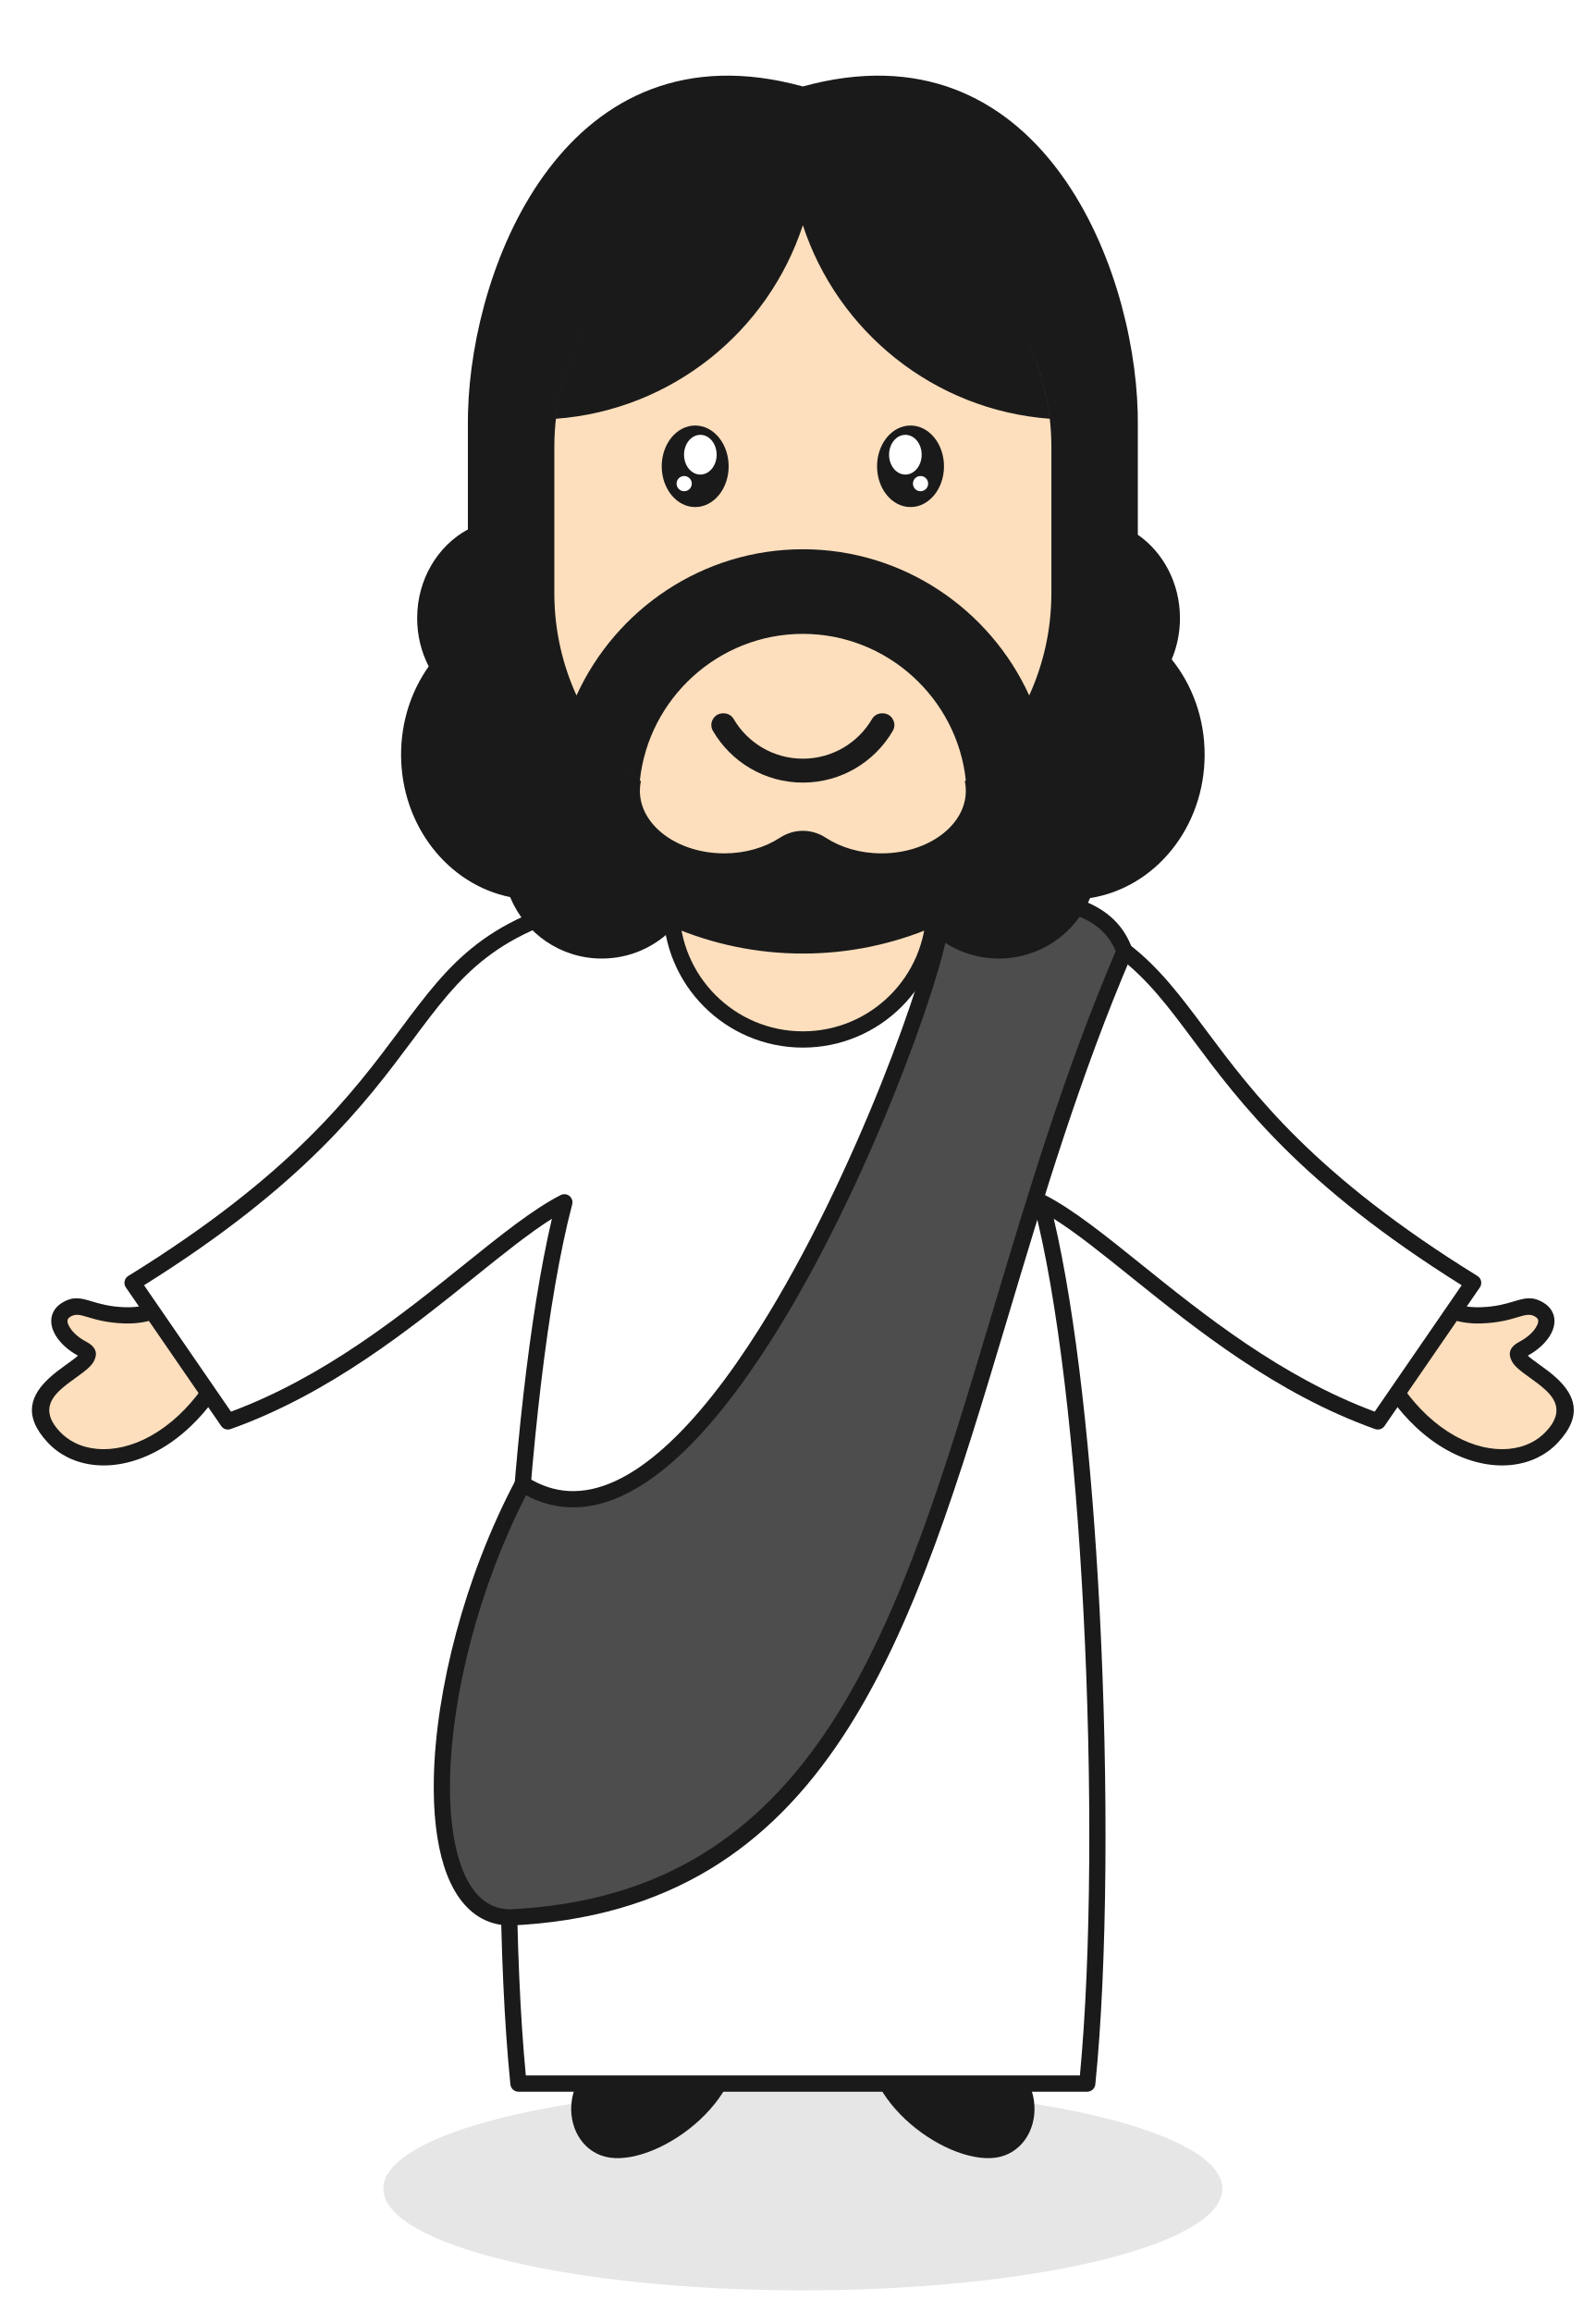
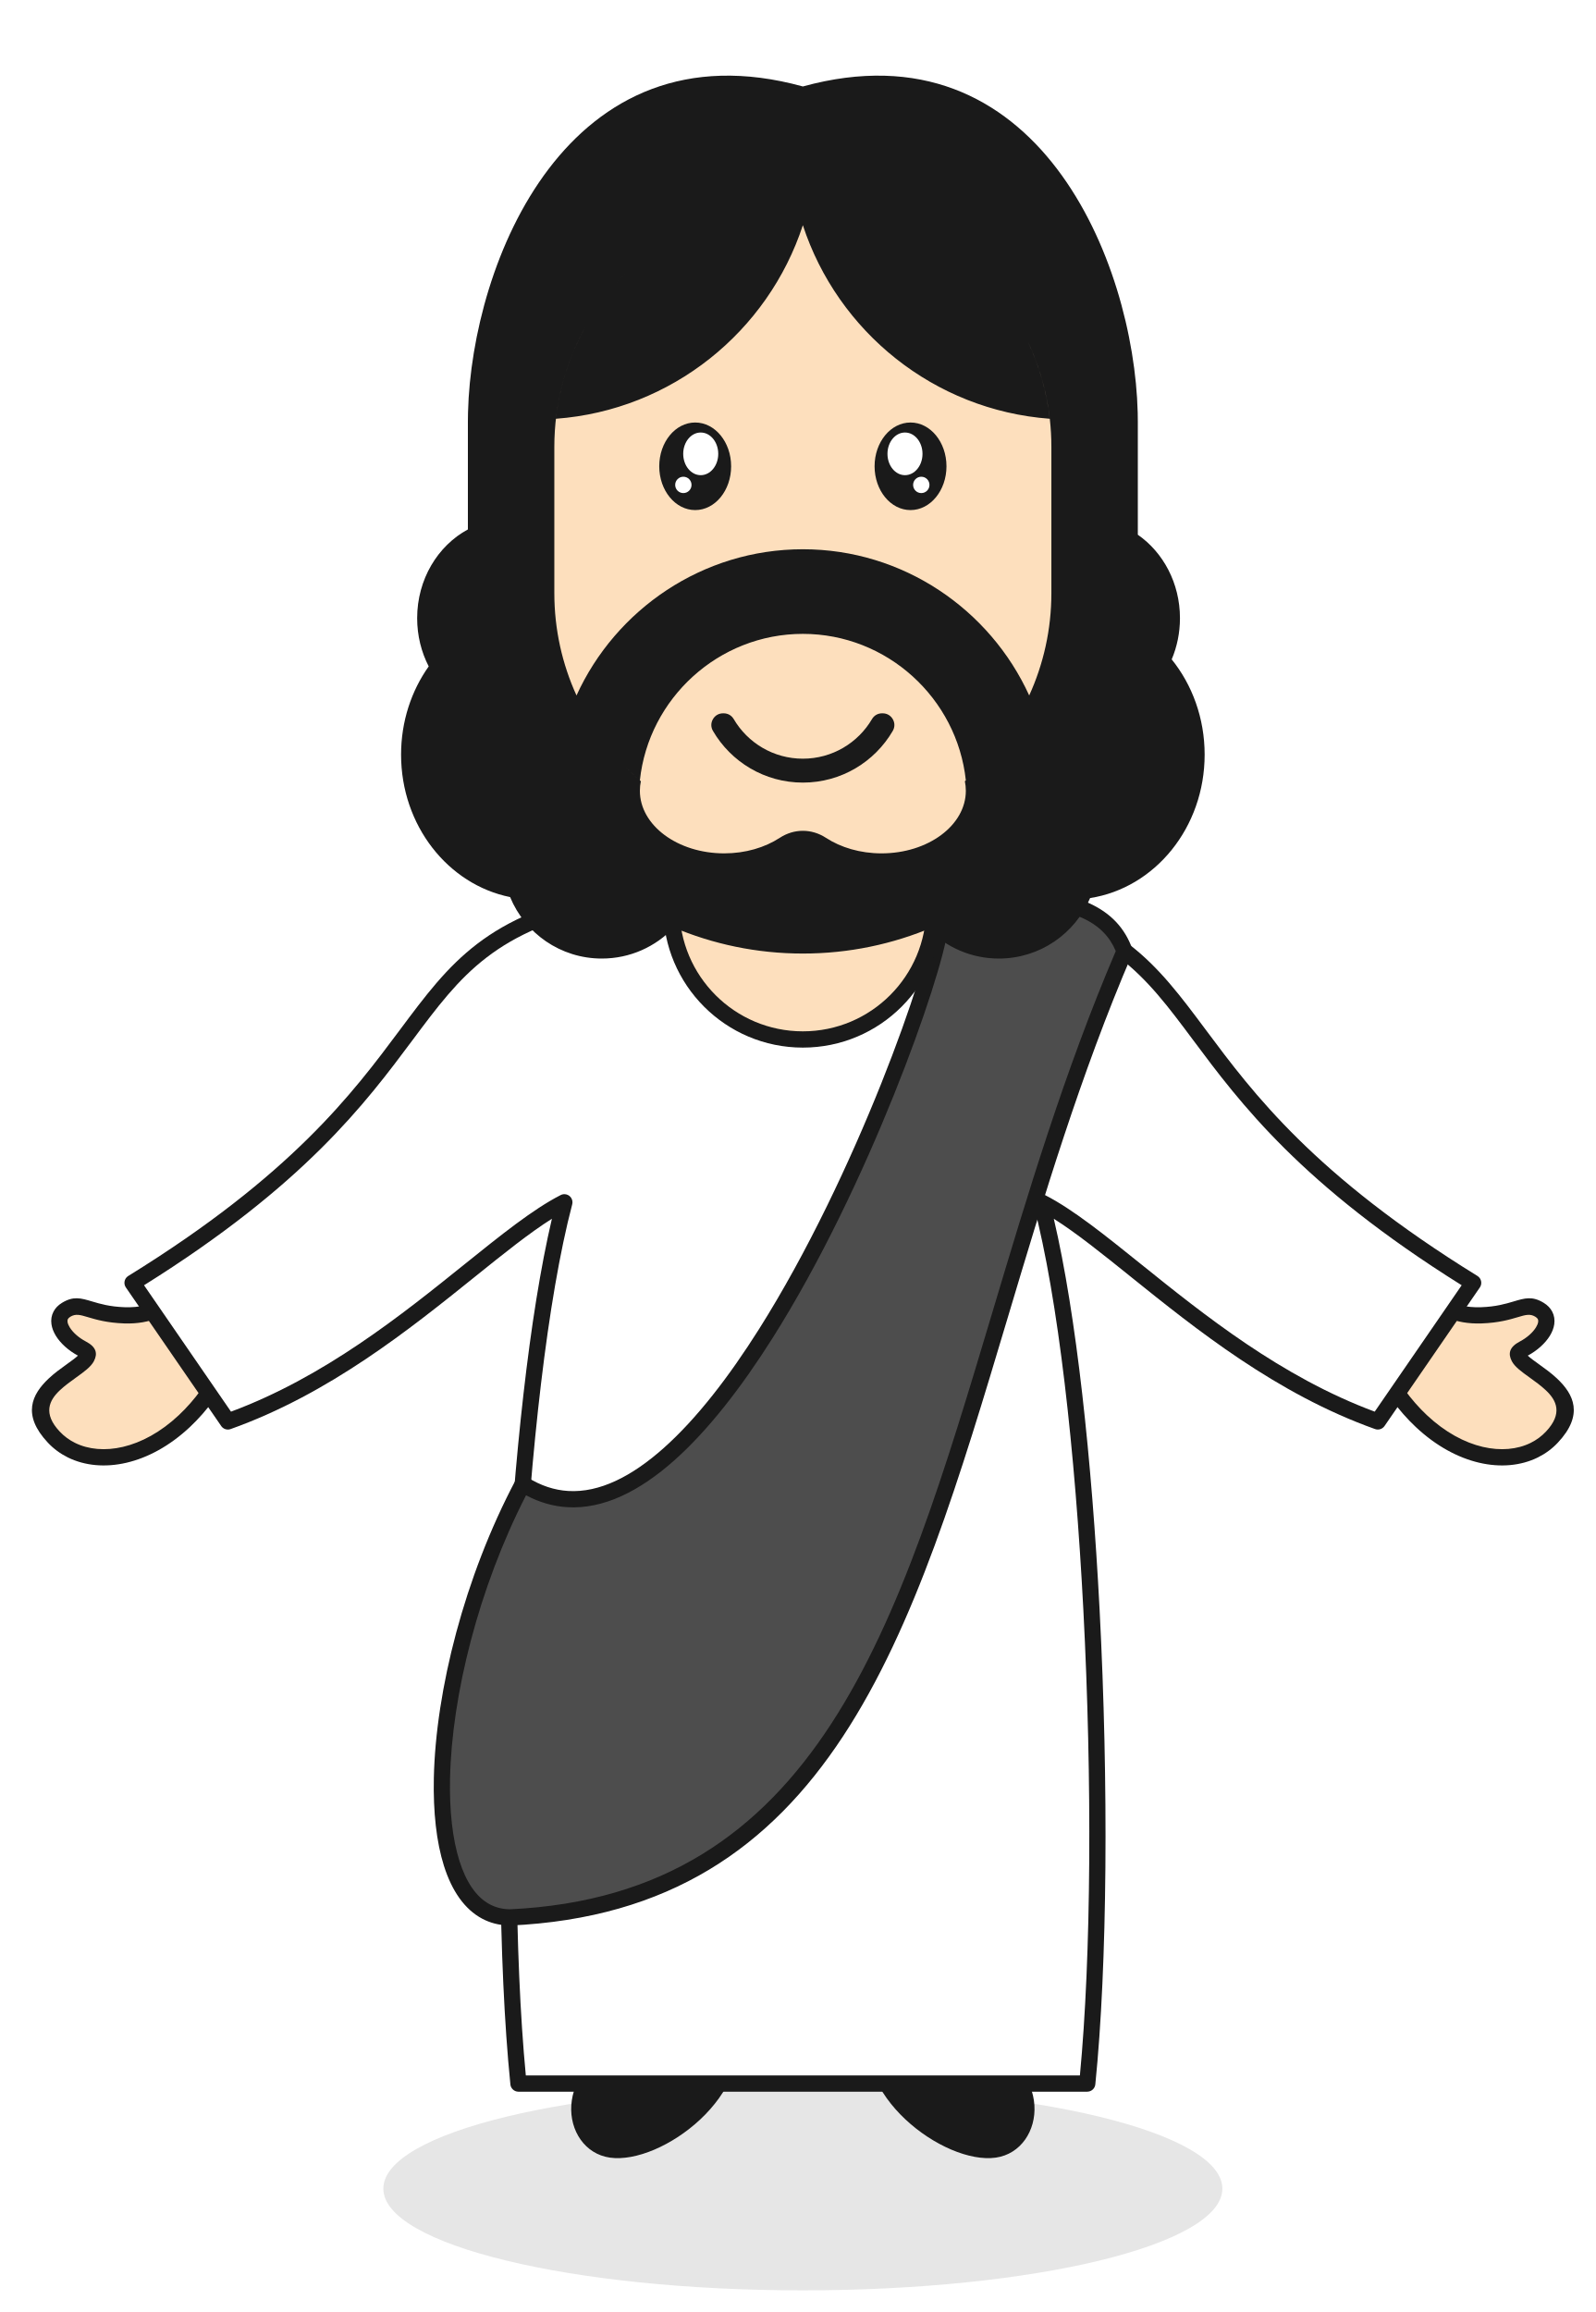
<svg xmlns="http://www.w3.org/2000/svg" viewBox="0 0 1471.7 2132.3">
  <g transform="translate(-510.29, -159.11)">
    <path fill-rule="evenodd" fill="rgb(90.234%, 90.234%, 90.234%)" fill-opacity="1" d="M 1250.84 2083.84 C 1464.551 2083.84 1637.789 2125.836 1637.789 2177.645 C 1637.789 2229.453 1464.551 2271.453 1250.84 2271.453 C 1037.129 2271.453 863.887 2229.453 863.887 2177.645 C 863.887 2125.836 1037.129 2083.84 1250.84 2083.84 " />
    <path fill-rule="evenodd" fill="rgb(99.219%, 87.5%, 74.022%)" fill-opacity="1" d="M 1832.629 1356.078 C 1832.629 1356.078 1843.738 1373.34 1876.641 1372.199 C 1909.531 1371.059 1916.301 1358.512 1930.34 1367.09 C 1944.391 1375.672 1933 1393.859 1915.609 1402.98 C 1888.27 1417.32 1987.391 1435.961 1941.762 1484.531 C 1906.75 1521.797 1826.262 1505.68 1780.469 1413.07 C 1761.488 1382.34 1832.629 1356.078 1832.629 1356.078 " />
    <path fill-rule="nonzero" fill="rgb(10.205%, 10.205%, 10.205%)" fill-opacity="1" d="M 1838.871 1351.949 C 1838.898 1351.988 1847.719 1365.719 1876.398 1364.719 C 1890.219 1364.25 1899.262 1361.551 1906.172 1359.488 C 1916.949 1356.27 1923.691 1354.262 1934.238 1360.699 C 1937.84 1362.898 1940.391 1365.641 1942.031 1368.77 C 1943.949 1372.422 1944.5 1376.379 1943.93 1380.41 C 1943.422 1383.969 1942.012 1387.559 1939.91 1391.012 C 1935.648 1397.98 1928.219 1404.711 1919.5 1409.371 C 1921.602 1411.43 1925.48 1414.211 1929.84 1417.34 C 1935.199 1421.191 1941.172 1425.48 1946.441 1430.441 C 1961.961 1445.02 1971.391 1463.922 1947.211 1489.66 C 1941.93 1495.289 1935.719 1499.84 1928.82 1503.254 C 1913.34 1510.91 1894.422 1512.777 1874.59 1508.125 C 1855.262 1503.59 1834.969 1492.828 1816.18 1475.18 C 1800.578 1460.52 1785.969 1441.07 1773.781 1416.441 C 1751.09 1378.172 1829.789 1349.16 1830.02 1349.07 C 1833.34 1347.84 1836.988 1349.109 1838.859 1351.949 Z M 1876.871 1379.672 C 1851.27 1380.559 1836.98 1370.988 1830.57 1364.941 C 1816.359 1370.852 1775.289 1389.949 1786.738 1408.98 C 1786.898 1409.23 1787.051 1409.488 1787.18 1409.762 C 1798.539 1432.719 1812.051 1450.762 1826.441 1464.27 C 1843.199 1480.02 1861.078 1489.559 1877.988 1493.531 C 1894.398 1497.379 1909.809 1495.949 1922.191 1489.828 C 1927.488 1487.211 1932.262 1483.711 1936.309 1479.398 C 1951.988 1462.711 1946.051 1450.609 1936.18 1441.34 C 1931.531 1436.969 1926.031 1433.02 1921.102 1429.48 C 1913.801 1424.23 1907.539 1419.73 1904.809 1414.539 C 1901.09 1407.449 1902.52 1401.41 1912.148 1396.359 C 1918.672 1392.93 1924.141 1388.102 1927.121 1383.211 C 1928.191 1381.469 1928.879 1379.789 1929.09 1378.301 C 1929.238 1377.289 1929.148 1376.391 1928.781 1375.691 C 1928.398 1374.949 1927.641 1374.211 1926.441 1373.48 C 1921.602 1370.52 1917.309 1371.801 1910.449 1373.852 C 1902.801 1376.129 1892.781 1379.121 1876.871 1379.672 " />
    <g id="mascot-wave-arm">
      <path fill-rule="evenodd" fill="rgb(99.219%, 87.5%, 74.022%)" fill-opacity="1" d="M 669.051 1356.078 C 669.051 1356.078 657.938 1373.34 625.039 1372.199 C 592.145 1371.059 585.383 1358.512 571.336 1367.09 C 557.289 1375.672 568.684 1393.859 586.074 1402.98 C 613.41 1417.32 514.289 1435.961 559.918 1484.531 C 594.93 1521.797 675.418 1505.68 721.211 1413.07 C 740.195 1382.34 669.051 1356.078 669.051 1356.078 " />
      <path fill-rule="nonzero" fill="rgb(10.205%, 10.205%, 10.205%)" fill-opacity="1" d="M 671.109 1364.941 C 664.699 1370.988 650.41 1380.559 624.809 1379.672 C 608.898 1379.121 598.879 1376.129 591.234 1373.852 C 584.371 1371.801 580.082 1370.52 575.234 1373.48 C 574.043 1374.211 573.281 1374.949 572.898 1375.691 C 572.527 1376.391 572.441 1377.289 572.586 1378.301 C 572.801 1379.789 573.488 1381.469 574.555 1383.211 C 577.539 1388.102 583.008 1392.93 589.535 1396.359 C 599.164 1401.41 600.59 1407.449 596.867 1414.539 C 594.145 1419.73 587.883 1424.23 580.578 1429.48 C 575.645 1433.02 570.152 1436.969 565.5 1441.34 C 555.629 1450.609 549.691 1462.711 565.371 1479.398 C 569.426 1483.711 574.188 1487.211 579.484 1489.828 C 591.867 1495.949 607.277 1497.379 623.688 1493.531 C 640.598 1489.559 658.484 1480.02 675.242 1464.27 C 689.625 1450.762 703.145 1432.719 714.496 1409.762 C 714.633 1409.488 714.781 1409.23 714.941 1408.98 C 726.391 1389.949 685.316 1370.852 671.109 1364.941 Z M 625.277 1364.719 C 653.961 1365.719 662.781 1351.988 662.809 1351.949 L 662.816 1351.949 C 664.691 1349.109 668.336 1347.84 671.66 1349.07 C 671.887 1349.16 750.594 1378.172 727.898 1416.441 C 715.711 1441.07 701.102 1460.52 685.504 1475.18 C 666.711 1492.828 646.422 1503.59 627.09 1508.125 C 607.258 1512.777 588.344 1510.91 572.859 1503.254 C 565.961 1499.84 559.754 1495.289 554.465 1489.66 C 530.293 1463.93 539.719 1445.02 555.238 1430.441 C 560.512 1425.48 566.48 1421.191 571.844 1417.34 C 576.195 1414.211 580.074 1411.43 582.176 1409.371 C 573.461 1404.711 566.027 1397.98 561.773 1391.012 C 559.664 1387.559 558.262 1383.969 557.754 1380.41 C 557.176 1376.371 557.73 1372.422 559.648 1368.77 C 561.289 1365.641 563.844 1362.898 567.438 1360.699 C 577.988 1354.262 584.727 1356.27 595.516 1359.488 C 602.414 1361.551 611.461 1364.25 625.277 1364.719 " />
    </g>
    <path fill-rule="evenodd" fill="rgb(10.205%, 10.205%, 10.205%)" fill-opacity="1" d="M 1406.359 2039.734 C 1485.148 2062.953 1474.91 2142.445 1428.82 2149.035 C 1381.23 2155.84 1292.441 2090.055 1313.551 2023.391 C 1334.648 1956.727 1327.559 2016.52 1406.359 2039.734 " />
    <path fill-rule="evenodd" fill="rgb(10.205%, 10.205%, 10.205%)" fill-opacity="1" d="M 1095.328 2039.734 C 1016.531 2062.953 1026.77 2142.445 1072.859 2149.035 C 1120.449 2155.84 1209.238 2090.055 1188.129 2023.391 C 1167.031 1956.727 1174.121 2016.52 1095.328 2039.734 " />
    <path fill-rule="evenodd" fill="rgb(100%, 100%, 100%)" fill-opacity="1" d="M 632.547 1342.238 C 944.062 1149.941 855.727 1031.512 1074.609 986.949 L 1427.07 986.949 C 1645.949 1031.512 1557.609 1149.941 1869.129 1342.238 L 1781.191 1470.059 C 1640.672 1420 1539.422 1303 1470.828 1267.949 C 1519.012 1451.43 1534.52 1870.219 1513.16 2080.723 L 988.52 2080.723 C 967.164 1870.219 982.664 1451.43 1030.852 1267.949 C 962.258 1303 861.012 1420 720.488 1470.059 L 632.547 1342.238 " />
    <path fill-rule="nonzero" fill="rgb(10.205%, 10.205%, 10.205%)" fill-opacity="1" d="M 628.805 1335.77 C 779.289 1242.828 835.633 1167.289 878.992 1109.148 C 925.953 1046.18 958.137 1003.031 1073.121 979.621 C 1073.621 979.52 1074.121 979.469 1074.609 979.469 L 1074.609 979.441 L 1427.07 979.441 C 1427.809 979.441 1428.539 979.551 1429.211 979.762 C 1543.66 1003.191 1575.809 1046.301 1622.691 1109.148 C 1666.059 1167.309 1722.43 1242.898 1873.059 1335.879 C 1876.578 1338.051 1877.66 1342.66 1875.5 1346.172 L 1875.289 1346.488 L 1787.352 1474.309 C 1785.379 1477.148 1781.809 1478.211 1778.699 1477.109 L 1778.699 1477.121 C 1687.719 1444.711 1613.43 1384.961 1553.539 1336.809 C 1526.852 1315.34 1503.07 1296.219 1482.309 1283.148 C 1503.148 1371.961 1517.352 1505.391 1524.539 1643.43 C 1532.898 1804.086 1531.789 1971.191 1520.609 2081.457 C 1520.23 2085.32 1516.969 2088.211 1513.16 2088.203 L 1513.16 2088.227 L 988.52 2088.227 C 984.426 2088.227 981.098 2084.949 981.016 2080.879 C 969.883 1970.605 968.789 1803.805 977.141 1643.43 C 984.332 1505.391 998.531 1371.961 1019.371 1283.148 C 998.605 1296.219 974.828 1315.34 948.141 1336.809 C 888.254 1384.961 813.957 1444.711 722.98 1477.121 C 719.582 1478.32 715.895 1476.922 714.09 1473.949 L 626.391 1346.488 C 624.043 1343.09 624.895 1338.43 628.297 1336.09 Z M 891.012 1118.121 C 847.57 1176.371 791.305 1251.809 643.148 1344.461 L 723.363 1461.039 C 809.531 1429.051 880.961 1371.621 938.758 1325.141 C 972.461 1298.039 1001.609 1274.602 1027.012 1261.52 C 1028.68 1260.531 1030.73 1260.18 1032.762 1260.711 C 1036.75 1261.762 1039.141 1265.859 1038.09 1269.859 C 1015.199 1357.031 999.711 1497.91 992.09 1644.191 C 983.93 1800.926 984.812 1963.668 995.301 2073.219 L 1506.379 2073.219 C 1516.871 1963.668 1517.75 1800.926 1509.59 1644.191 C 1501.969 1497.91 1486.48 1357.031 1463.59 1269.859 L 1463.602 1269.852 C 1463.148 1268.141 1463.301 1266.262 1464.18 1264.551 C 1466.051 1260.879 1470.551 1259.422 1474.23 1261.301 C 1499.738 1274.328 1529.031 1297.879 1562.922 1325.141 C 1620.719 1371.621 1692.148 1429.051 1778.32 1461.039 L 1858.531 1344.461 C 1710.379 1251.809 1654.109 1176.371 1610.672 1118.121 C 1565.828 1058 1535.059 1016.75 1426.422 994.449 L 1075.262 994.449 C 966.621 1016.75 935.848 1058 891.012 1118.121 " />
    <path fill-rule="evenodd" fill="rgb(30.2%, 30.2%, 30.2%)" fill-opacity="1" d="M 1410.859 986.949 C 1416.262 986.949 1421.672 986.949 1427.07 986.949 C 1502.352 984.949 1535.57 1003.5 1547.539 1036.422 C 1370.609 1448.68 1377.82 1909.73 979.973 1927.535 C 979.969 1927.512 979.969 1927.484 979.969 1927.461 C 888.773 1925.527 902.254 1698.312 992.48 1527.754 C 1165.109 1636.863 1373.578 1077.809 1377.691 1011.141 C 1388.75 1003.078 1399.809 995.012 1410.859 986.949 " />
    <path fill-rule="nonzero" fill="rgb(10.205%, 10.205%, 10.205%)" fill-opacity="1" d="M 1410.859 979.441 L 1427.07 979.441 L 1427.531 979.461 C 1466.02 978.488 1493.988 982.852 1514.059 991.73 C 1535.352 1001.148 1547.891 1015.488 1554.578 1033.871 C 1555.25 1035.719 1555.141 1037.672 1554.43 1039.352 C 1506.871 1150.18 1472.578 1264.82 1440.121 1373.34 C 1351.352 1670.156 1276.102 1921.773 980.293 1935.012 C 979.719 1935.035 979.152 1934.996 978.609 1934.895 C 969.984 1934.547 962.168 1932.422 955.156 1928.715 C 938.781 1920.051 927.078 1902.996 919.773 1879.914 C 912.828 1857.953 909.797 1830.23 910.457 1798.988 C 912.164 1718.375 938.605 1613.582 985.855 1524.266 C 987.781 1520.609 992.309 1519.203 995.969 1521.133 C 996.215 1521.262 996.449 1521.402 996.676 1521.555 C 1009.121 1529.379 1021.711 1533.422 1034.328 1534.199 C 1063.281 1535.984 1093.172 1520.73 1122.609 1494.48 C 1152.961 1467.441 1182.609 1428.91 1210.23 1385.199 C 1299.98 1243.211 1367.91 1048.078 1370.219 1010.699 C 1370.359 1008.191 1371.73 1006.051 1373.699 1004.801 L 1406.469 980.91 C 1407.801 979.941 1409.34 979.48 1410.859 979.48 Z M 1427.07 994.449 L 1413.25 994.449 L 1384.801 1015.199 C 1378.91 1061.16 1311.309 1253.289 1222.898 1393.172 C 1194.539 1438.031 1164 1477.672 1132.578 1505.684 C 1100.262 1534.496 1066.801 1551.203 1033.449 1549.148 C 1020.66 1548.359 1007.98 1544.82 995.504 1538.172 C 951.574 1623.926 927.027 1722.852 925.406 1799.281 C 924.781 1828.84 927.602 1854.922 934.082 1875.398 C 940.203 1894.754 949.508 1908.781 962.137 1915.465 C 967.469 1918.285 973.457 1919.844 980.113 1919.984 L 980.59 1920.008 C 1264.941 1906.742 1338.738 1660.035 1425.762 1369.059 C 1458.051 1261.102 1492.141 1147.109 1539.461 1036.289 C 1533.941 1023.031 1524.102 1012.559 1508.031 1005.449 C 1489.898 997.422 1464.02 993.5 1427.898 994.41 C 1427.629 994.441 1427.352 994.449 1427.07 994.449 " />
    <path fill-rule="evenodd" fill="rgb(99.219%, 87.5%, 74.022%)" fill-opacity="1" d="M 1250.84 875.141 C 1317.84 875.141 1372.16 929.461 1372.16 996.461 C 1372.16 1063.469 1317.84 1117.789 1250.84 1117.789 C 1183.84 1117.789 1129.52 1063.469 1129.52 996.461 C 1129.52 929.461 1183.84 875.141 1250.84 875.141 " />
    <path fill-rule="nonzero" fill="rgb(10.205%, 10.205%, 10.205%)" fill-opacity="1" d="M 1250.84 867.641 C 1286.41 867.641 1318.621 882.059 1341.93 905.371 C 1365.25 928.68 1379.672 960.891 1379.672 996.461 C 1379.672 1032.039 1365.25 1064.238 1341.93 1087.559 C 1318.621 1110.871 1286.41 1125.289 1250.84 1125.289 C 1215.27 1125.289 1183.059 1110.871 1159.75 1087.559 C 1136.43 1064.238 1122.012 1032.039 1122.012 996.461 C 1122.012 960.891 1136.43 928.68 1159.75 905.371 C 1183.059 882.059 1215.27 867.641 1250.84 867.641 Z M 1331.32 915.98 C 1310.73 895.391 1282.27 882.648 1250.84 882.648 C 1219.41 882.648 1190.949 895.391 1170.359 915.98 C 1149.762 936.578 1137.02 965.031 1137.02 996.461 C 1137.02 1027.891 1149.762 1056.352 1170.359 1076.941 C 1190.949 1097.539 1219.41 1110.281 1250.84 1110.281 C 1282.27 1110.281 1310.73 1097.539 1331.32 1076.941 C 1351.922 1056.352 1364.66 1027.891 1364.66 996.461 C 1364.66 965.031 1351.922 936.578 1331.32 915.98 " />
    <path fill-rule="evenodd" fill="rgb(10.205%, 10.205%, 10.205%)" fill-opacity="1" d="M 1250.84 238.852 C 1467.859 179.109 1556.18 401.34 1559.691 539.309 L 1559.719 540.191 C 1559.781 542.762 1559.809 545.309 1559.809 547.82 L 1559.809 652.27 C 1583.191 668.52 1598.68 696.922 1598.68 729.238 C 1598.68 742.801 1595.949 755.672 1591.059 767.238 C 1609.98 790.73 1621.441 821.449 1621.441 855.078 C 1621.441 922.379 1575.531 978.059 1515.789 987.371 C 1501.922 1020.16 1469.449 1043.16 1431.609 1043.16 C 1406.148 1043.16 1383.121 1032.738 1366.551 1015.941 C 1365.648 1016.301 1364.75 1016.672 1363.84 1017.02 C 1361.512 1017.949 1359.16 1018.852 1356.789 1019.719 C 1354.43 1020.59 1352.051 1021.43 1349.66 1022.238 C 1347.281 1023.051 1344.871 1023.84 1342.461 1024.59 C 1340.039 1025.352 1337.621 1026.07 1335.18 1026.77 C 1332.738 1027.469 1330.289 1028.141 1327.82 1028.77 C 1325.359 1029.41 1322.891 1030.02 1320.398 1030.602 C 1317.91 1031.172 1315.41 1031.719 1312.91 1032.238 C 1310.398 1032.75 1307.879 1033.238 1305.352 1033.699 C 1302.82 1034.148 1300.281 1034.57 1297.73 1034.969 C 1295.18 1035.359 1292.621 1035.719 1290.051 1036.051 C 1287.48 1036.379 1284.898 1036.68 1282.32 1036.941 C 1279.73 1037.211 1277.129 1037.441 1274.52 1037.641 C 1271.922 1037.84 1269.301 1038.012 1266.68 1038.141 C 1264.051 1038.27 1261.422 1038.379 1258.781 1038.441 C 1256.141 1038.512 1253.5 1038.539 1250.84 1038.539 C 1248.18 1038.539 1245.539 1038.512 1242.898 1038.441 C 1240.262 1038.379 1237.629 1038.27 1235 1038.141 C 1232.379 1038.012 1229.762 1037.84 1227.16 1037.641 C 1224.551 1037.441 1221.949 1037.211 1219.359 1036.941 C 1216.781 1036.68 1214.199 1036.379 1211.629 1036.051 C 1209.059 1035.719 1206.5 1035.359 1203.949 1034.969 C 1201.398 1034.57 1198.859 1034.148 1196.328 1033.699 C 1193.801 1033.238 1191.281 1032.75 1188.77 1032.238 C 1186.262 1031.719 1183.77 1031.172 1181.281 1030.602 C 1178.789 1030.02 1176.32 1029.41 1173.859 1028.77 C 1171.391 1028.141 1168.941 1027.469 1166.5 1026.77 C 1164.059 1026.07 1161.641 1025.352 1159.219 1024.59 C 1156.809 1023.84 1154.41 1023.051 1152.02 1022.238 L 1152.012 1022.238 C 1149.629 1021.43 1147.25 1020.59 1144.891 1019.719 C 1142.52 1018.852 1140.172 1017.949 1137.84 1017.02 C 1135.809 1016.219 1133.789 1015.398 1131.781 1014.551 C 1115.121 1032.172 1091.539 1043.16 1065.379 1043.16 C 1027.191 1043.16 994.484 1019.73 980.824 986.469 C 923.578 974.891 880.238 920.469 880.238 855.078 C 880.238 824.461 889.742 796.25 905.723 773.711 C 898.941 760.551 895.074 745.391 895.074 729.238 C 895.074 693.391 914.133 662.371 941.863 647.398 L 941.863 547.82 C 941.863 545.309 941.902 542.762 941.965 540.191 L 941.988 539.309 C 945.5 401.34 1033.82 179.109 1250.84 238.852 " />
    <path fill-rule="evenodd" fill="rgb(99.219%, 87.5%, 74.022%)" fill-opacity="1" d="M 1256.52 342.102 C 1256.871 342.109 1257.211 342.121 1257.551 342.141 C 1257.211 342.121 1256.871 342.109 1256.52 342.102 Z M 1101.41 879.602 C 1100.809 882.48 1100.512 885.422 1100.512 888.422 C 1100.512 920.301 1135.32 946.148 1178.27 946.148 C 1197.91 946.148 1215.852 940.738 1229.531 931.82 C 1242.781 923.191 1258.898 923.191 1272.148 931.82 C 1285.828 940.738 1303.77 946.148 1323.41 946.148 C 1366.359 946.148 1401.172 920.301 1401.172 888.422 C 1401.172 885.422 1400.859 882.48 1400.27 879.602 L 1401.172 878.82 C 1393.078 803.148 1328.559 743.711 1250.84 743.711 C 1173.109 743.711 1108.609 803.148 1100.512 878.82 C 1094.75 873.789 1089.238 868.488 1084 862.922 C 1089.512 868.781 1095.32 874.352 1101.41 879.602 Z M 1257.551 342.141 Z M 1257.551 342.141 L 1257.59 342.141 Z M 1257.59 342.141 Z M 1257.59 342.141 L 1258.52 342.172 Z M 1262.191 342.32 C 1262.961 342.352 1263.73 342.41 1264.5 342.449 C 1263.73 342.41 1262.961 342.352 1262.191 342.32 Z M 1267.82 342.672 C 1268.621 342.719 1269.41 342.801 1270.211 342.859 C 1269.41 342.801 1268.621 342.719 1267.82 342.672 Z M 1273.441 343.148 C 1274.238 343.23 1275.039 343.32 1275.828 343.41 C 1275.039 343.32 1274.238 343.23 1273.441 343.148 Z M 1279 343.77 C 1279.82 343.879 1280.648 343.988 1281.469 344.102 C 1280.648 343.988 1279.82 343.879 1279 343.77 Z M 1284.488 344.52 C 1285.328 344.648 1286.18 344.781 1287.02 344.922 C 1286.18 344.781 1285.328 344.648 1284.488 344.52 Z M 1289.961 345.41 C 1290.801 345.551 1291.648 345.711 1292.488 345.859 C 1291.648 345.711 1290.801 345.551 1289.961 345.41 Z M 1295.441 346.43 C 1296.25 346.59 1297.07 346.762 1297.879 346.93 C 1297.07 346.762 1296.25 346.59 1295.441 346.43 Z M 1300.852 347.578 C 1301.66 347.762 1302.469 347.941 1303.281 348.129 C 1302.469 347.941 1301.66 347.762 1300.852 347.578 Z M 1306.172 348.84 C 1306.988 349.051 1307.809 349.25 1308.621 349.461 C 1307.809 349.25 1306.988 349.051 1306.172 348.84 Z M 1311.512 350.25 C 1312.301 350.469 1313.09 350.68 1313.879 350.91 C 1313.09 350.68 1312.301 350.469 1311.512 350.25 Z M 1316.891 351.809 C 1317.629 352.031 1318.371 352.25 1319.109 352.48 C 1318.371 352.25 1317.629 352.031 1316.891 351.809 Z M 1322.488 353.578 C 1323.078 353.781 1323.68 353.961 1324.27 354.16 C 1323.68 353.961 1323.078 353.781 1322.488 353.578 Z M 1329.289 355.941 C 1329.988 356.199 1330.691 356.48 1331.391 356.738 C 1330.691 356.48 1329.988 356.199 1329.289 355.941 Z M 1334.328 357.859 C 1335.18 358.199 1336.012 358.551 1336.852 358.891 C 1336.012 358.551 1335.18 358.199 1334.328 357.859 Z M 1339.27 359.879 C 1340.16 360.262 1341.051 360.648 1341.93 361.031 C 1341.051 360.648 1340.16 360.262 1339.27 359.879 Z M 1344.199 362.031 C 1345.078 362.422 1345.949 362.828 1346.828 363.238 C 1345.949 362.828 1345.078 362.422 1344.199 362.031 Z M 1349.059 364.289 C 1349.941 364.711 1350.82 365.141 1351.699 365.57 C 1350.82 365.141 1349.941 364.711 1349.059 364.289 Z M 1353.84 366.641 C 1354.73 367.09 1355.609 367.551 1356.48 368.012 C 1355.609 367.551 1354.73 367.09 1353.84 366.641 Z M 1358.559 369.109 C 1359.449 369.578 1360.328 370.059 1361.211 370.551 C 1360.328 370.059 1359.449 369.578 1358.559 369.109 Z M 1363.219 371.68 C 1364.102 372.18 1364.988 372.68 1365.859 373.199 C 1364.988 372.68 1364.102 372.18 1363.219 371.68 Z M 1367.77 374.328 C 1368.672 374.871 1369.57 375.41 1370.461 375.961 C 1369.57 375.41 1368.672 374.871 1367.77 374.328 Z M 1372.219 377.059 C 1373.141 377.629 1374.059 378.211 1374.961 378.801 C 1374.059 378.211 1373.141 377.629 1372.219 377.059 Z M 1376.648 379.91 C 1377.57 380.52 1378.488 381.129 1379.398 381.75 C 1378.488 381.129 1377.57 380.52 1376.648 379.91 Z M 1380.738 382.68 C 1381.781 383.398 1382.809 384.121 1383.84 384.852 C 1382.82 384.121 1381.781 383.398 1380.738 382.68 Z M 1384.059 385.012 C 1389.41 388.859 1394.59 392.93 1399.578 397.211 C 1394.59 392.93 1389.41 388.859 1384.059 385.012 Z M 1400.051 397.602 C 1401.141 398.539 1402.211 399.488 1403.289 400.449 C 1402.211 399.488 1401.141 398.539 1400.051 397.602 Z M 1403.969 401.059 C 1404.988 401.969 1405.988 402.898 1406.98 403.828 C 1405.988 402.898 1404.988 401.969 1403.969 401.059 Z M 1407.852 404.629 C 1408.82 405.551 1409.789 406.48 1410.75 407.422 C 1409.789 406.488 1408.82 405.551 1407.852 404.629 Z M 1411.59 408.25 C 1412.551 409.191 1413.5 410.148 1414.441 411.109 C 1413.5 410.148 1412.551 409.191 1411.59 408.25 Z M 1415.281 411.961 C 1416.211 412.93 1417.129 413.891 1418.039 414.871 C 1417.129 413.891 1416.211 412.93 1415.281 411.961 Z M 1418.852 415.738 C 1419.781 416.738 1420.711 417.762 1421.621 418.77 C 1420.711 417.75 1419.781 416.738 1418.852 415.738 Z M 1422.289 419.531 C 1423.238 420.602 1424.18 421.68 1425.121 422.781 C 1424.18 421.68 1423.238 420.602 1422.289 419.531 Z M 1425.559 423.309 C 1426.551 424.469 1427.531 425.641 1428.488 426.82 C 1427.531 425.641 1426.551 424.469 1425.559 423.309 Z M 1428.73 427.121 C 1438.379 438.98 1446.859 451.82 1454.02 465.461 C 1446.859 451.82 1438.379 438.98 1428.73 427.121 Z M 1454.031 465.48 C 1454.809 466.98 1455.578 468.48 1456.328 470 C 1455.578 468.48 1454.809 466.98 1454.031 465.48 Z M 1456.398 470.129 C 1457.148 471.641 1457.879 473.16 1458.59 474.691 C 1457.879 473.16 1457.148 471.641 1456.398 470.129 Z M 1458.641 474.789 C 1472.391 504.16 1480.078 536.859 1480.078 571.27 L 1480.078 706.121 C 1480.078 739.719 1472.75 771.691 1459.621 800.512 C 1423.469 721.172 1343.32 665.672 1250.84 665.672 C 1158.359 665.672 1078.211 721.172 1042.059 800.512 C 1028.93 771.691 1021.602 739.719 1021.602 706.121 L 1021.602 571.27 C 1021.602 531.398 1031.922 493.84 1050.02 461.09 C 1035.91 486.641 1026.531 515.109 1023.09 545.328 C 1129.891 537.352 1218.711 464.922 1250.84 366.82 C 1282.961 464.922 1371.789 537.352 1478.59 545.328 C 1475.75 520.41 1468.879 496.672 1458.641 474.789 Z M 1445.602 826.648 C 1445.211 827.281 1444.809 827.91 1444.41 828.539 C 1444.809 827.91 1445.211 827.281 1445.602 826.648 Z M 1443.75 829.57 C 1443.371 830.16 1442.988 830.75 1442.602 831.328 C 1442.988 830.75 1443.371 830.16 1443.75 829.57 Z M 1441.629 832.801 C 1441.23 833.41 1440.82 834.012 1440.41 834.609 C 1440.82 834.012 1441.23 833.41 1441.629 832.801 Z M 1439.66 835.711 C 1439.23 836.328 1438.801 836.949 1438.371 837.559 C 1438.801 836.949 1439.23 836.328 1439.66 835.711 Z M 1437.602 838.641 C 1437.191 839.219 1436.77 839.801 1436.359 840.371 C 1436.781 839.801 1437.191 839.219 1437.602 838.641 Z M 1435.41 841.66 C 1434.898 842.359 1434.371 843.059 1433.852 843.762 C 1434.371 843.059 1434.898 842.359 1435.41 841.66 Z M 1433.34 844.43 C 1432.828 845.09 1432.32 845.762 1431.809 846.422 C 1432.32 845.762 1432.828 845.09 1433.34 844.43 Z M 1431.391 846.961 C 1430.59 847.969 1429.789 848.988 1428.969 849.988 C 1429.789 848.988 1430.59 847.969 1431.391 846.961 Z M 1428.801 850.211 C 1428.219 850.91 1427.641 851.621 1427.059 852.32 C 1427.641 851.621 1428.219 850.91 1428.801 850.211 Z M 1426.59 852.891 C 1425.102 854.66 1423.59 856.41 1422.051 858.141 C 1423.59 856.41 1425.102 854.66 1426.59 852.891 Z M 1421.75 858.48 C 1417.719 862.988 1413.52 867.352 1409.148 871.531 C 1413.52 867.352 1417.719 862.988 1421.75 858.48 Z M 1409.07 871.602 C 1406.512 874.059 1403.879 876.449 1401.199 878.789 C 1403.879 876.461 1406.512 874.059 1409.07 871.602 Z M 1083.898 862.82 C 1081.5 860.262 1079.16 857.648 1076.871 854.988 C 1079.16 857.648 1081.5 860.262 1083.898 862.82 Z M 1076.641 854.719 C 1076.031 854.012 1075.43 853.289 1074.828 852.57 C 1075.43 853.289 1076.031 854.012 1076.641 854.719 Z M 1074.609 852.309 C 1073.719 851.238 1072.84 850.172 1071.969 849.078 C 1072.84 850.172 1073.719 851.238 1074.609 852.309 Z M 1071.852 848.922 C 1071.27 848.199 1070.699 847.48 1070.129 846.762 C 1070.699 847.48 1071.27 848.199 1071.852 848.922 Z M 1069.641 846.129 C 1069.129 845.469 1068.621 844.809 1068.121 844.141 C 1068.621 844.809 1069.129 845.469 1069.641 846.129 Z M 1067.16 842.871 C 1066.66 842.199 1066.172 841.531 1065.672 840.852 C 1066.172 841.531 1066.66 842.199 1067.16 842.871 Z M 1065.129 840.109 C 1064.66 839.449 1064.191 838.801 1063.719 838.141 C 1064.191 838.801 1064.66 839.449 1065.129 840.109 Z M 1063.078 837.238 C 1062.559 836.488 1062.039 835.73 1061.52 834.98 C 1062.039 835.73 1062.559 836.488 1063.078 837.238 Z M 1060.852 833.988 C 1060.41 833.34 1059.969 832.691 1059.539 832.039 C 1059.969 832.691 1060.41 833.34 1060.852 833.988 Z M 1058.84 830.969 C 1058.449 830.379 1058.07 829.789 1057.691 829.199 C 1058.07 829.789 1058.449 830.379 1058.84 830.969 Z M 1054.84 824.641 C 1054.5 824.078 1054.172 823.531 1053.84 822.969 C 1054.172 823.531 1054.5 824.078 1054.84 824.641 Z M 1052.969 821.5 C 1052.648 820.961 1052.34 820.422 1052.02 819.879 C 1052.34 820.422 1052.648 820.961 1052.969 821.5 Z M 1050.16 460.84 C 1050.93 459.441 1051.719 458.051 1052.531 456.66 C 1051.719 458.051 1050.93 459.441 1050.16 460.84 Z M 1052.738 456.289 C 1053.52 454.969 1054.309 453.648 1055.109 452.34 C 1054.309 453.648 1053.52 454.969 1052.738 456.289 Z M 1055.469 451.75 C 1056.25 450.48 1057.051 449.211 1057.859 447.949 C 1057.051 449.211 1056.25 450.48 1055.469 451.75 Z M 1058.238 447.359 C 1059.039 446.121 1059.859 444.879 1060.691 443.648 C 1059.859 444.879 1059.039 446.121 1058.238 447.359 Z M 1061.141 442.988 C 1061.949 441.789 1062.781 440.602 1063.621 439.422 C 1062.781 440.602 1061.949 441.789 1061.141 442.988 Z M 1064.129 438.691 C 1064.961 437.531 1065.789 436.379 1066.641 435.238 C 1065.789 436.379 1064.961 437.531 1064.129 438.691 Z M 1067.219 434.469 C 1068.07 433.328 1068.93 432.199 1069.801 431.078 C 1068.93 432.199 1068.07 433.328 1067.219 434.469 Z M 1070.289 430.449 C 1071.199 429.289 1072.121 428.129 1073.051 426.98 C 1072.121 428.129 1071.199 429.289 1070.289 430.449 Z M 1073.41 426.551 C 1074.391 425.359 1075.371 424.172 1076.379 422.988 C 1075.371 424.172 1074.391 425.359 1073.41 426.551 Z M 1076.59 422.75 C 1081.898 416.539 1087.531 410.609 1093.449 405 C 1087.531 410.609 1081.891 416.539 1076.59 422.75 Z M 1094.121 404.359 C 1094.988 403.539 1095.871 402.738 1096.75 401.941 C 1095.871 402.738 1094.988 403.539 1094.121 404.359 Z M 1098.012 400.789 C 1098.781 400.09 1099.57 399.41 1100.352 398.73 C 1099.57 399.41 1098.781 400.09 1098.012 400.789 Z M 1102.02 397.27 C 1102.738 396.66 1103.461 396.051 1104.191 395.449 C 1103.461 396.051 1102.738 396.66 1102.02 397.27 Z M 1106.09 393.859 C 1106.781 393.301 1107.469 392.75 1108.172 392.191 C 1107.469 392.75 1106.781 393.301 1106.09 393.859 Z M 1110.238 390.551 C 1110.922 390.012 1111.621 389.488 1112.309 388.961 C 1111.621 389.488 1110.922 390.012 1110.238 390.551 Z M 1114.441 387.352 C 1115.121 386.84 1115.809 386.328 1116.5 385.828 C 1115.809 386.328 1115.121 386.84 1114.441 387.352 Z M 1118.789 384.191 C 1119.422 383.738 1120.059 383.289 1120.699 382.852 C 1120.059 383.289 1119.422 383.738 1118.789 384.191 Z M 1123.23 381.109 C 1123.828 380.711 1124.43 380.309 1125.031 379.91 C 1124.43 380.309 1123.828 380.711 1123.23 381.109 Z M 1127.68 378.191 C 1128.289 377.801 1128.898 377.41 1129.512 377.031 C 1128.898 377.41 1128.289 377.801 1127.68 378.191 Z M 1132.25 375.328 C 1132.828 374.98 1133.398 374.629 1133.98 374.281 C 1133.398 374.629 1132.828 374.98 1132.25 375.328 Z M 1136.93 372.559 C 1137.469 372.25 1138.012 371.93 1138.551 371.629 C 1138.012 371.93 1137.469 372.25 1136.93 372.559 Z M 1141.699 369.879 C 1142.199 369.609 1142.691 369.328 1143.191 369.07 C 1142.691 369.328 1142.199 369.609 1141.699 369.879 Z M 1146.59 367.289 C 1147.031 367.059 1147.461 366.828 1147.898 366.609 C 1147.461 366.828 1147.02 367.059 1146.59 367.289 Z M 1243.66 342.16 L 1244.09 342.141 Z M 1243.66 342.16 " />
-     <g transform="translate(1151.525, 589.16) scale(1.35) translate(-1151.525, -589.16)">
+     <g transform="translate(1151.525, 589.16) scale(1.45) translate(-1151.525, -589.16)">
      <path fill-rule="evenodd" fill="rgb(10.205%, 10.205%, 10.205%)" fill-opacity="1" d="M 1151.531 617.012 C 1138.898 617.012 1128.66 604.539 1128.66 589.16 C 1128.66 573.781 1138.898 561.309 1151.531 561.309 C 1164.16 561.309 1174.391 573.781 1174.391 589.16 C 1174.391 604.539 1164.16 617.012 1151.531 617.012 " />
      <path fill-rule="evenodd" fill="rgb(100%, 100%, 100%)" fill-opacity="1" d="M 1155.051 594.809 C 1148.891 594.809 1143.91 588.73 1143.91 581.238 C 1143.91 573.75 1148.891 567.672 1155.051 567.672 C 1161.199 567.672 1166.191 573.75 1166.191 581.238 C 1166.191 588.73 1161.199 594.809 1155.051 594.809 " />
      <circle fill="rgb(100%, 100%, 100%)" fill-opacity="1" cx="1144" cy="601" r="5.2" />
    </g>
-     <g transform="translate(1350.155, 589.16) scale(1.35) translate(-1350.155, -589.16)">
+     <g transform="translate(1350.155, 589.16) scale(1.45) translate(-1350.155, -589.16)">
      <path fill-rule="evenodd" fill="rgb(10.205%, 10.205%, 10.205%)" fill-opacity="1" d="M 1350.148 617.012 C 1362.781 617.012 1373.02 604.539 1373.02 589.16 C 1373.02 573.781 1362.781 561.309 1350.148 561.309 C 1337.52 561.309 1327.289 573.781 1327.289 589.16 C 1327.289 604.539 1337.52 617.012 1350.148 617.012 " />
      <path fill-rule="evenodd" fill="rgb(100%, 100%, 100%)" fill-opacity="1" d="M 1346.629 594.809 C 1352.789 594.809 1357.77 588.73 1357.77 581.238 C 1357.77 573.75 1352.789 567.672 1346.629 567.672 C 1340.48 567.672 1335.488 573.75 1335.488 581.238 C 1335.488 588.73 1340.48 594.809 1346.629 594.809 " />
      <circle fill="rgb(100%, 100%, 100%)" fill-opacity="1" cx="1357" cy="601" r="5.2" />
    </g>
    <path fill-rule="evenodd" fill="rgb(10.205%, 10.205%, 10.205%)" fill-opacity="1" d="M 1167.922 833.219 C 1184.551 861.719 1215.461 880.879 1250.84 880.879 C 1286.219 880.879 1317.129 861.719 1333.762 833.219 C 1335.762 829.789 1335.781 825.852 1333.801 822.41 C 1331.82 818.961 1328.41 816.988 1324.441 816.988 L 1323.91 816.988 C 1319.98 816.988 1316.602 818.922 1314.609 822.309 C 1301.77 844.172 1278.02 858.828 1250.84 858.828 C 1223.66 858.828 1199.91 844.172 1187.07 822.309 C 1185.078 818.922 1181.699 816.988 1177.762 816.988 L 1177.238 816.988 C 1173.27 816.988 1169.859 818.961 1167.879 822.41 C 1165.898 825.852 1165.91 829.789 1167.922 833.219 " />
  </g>
</svg>
